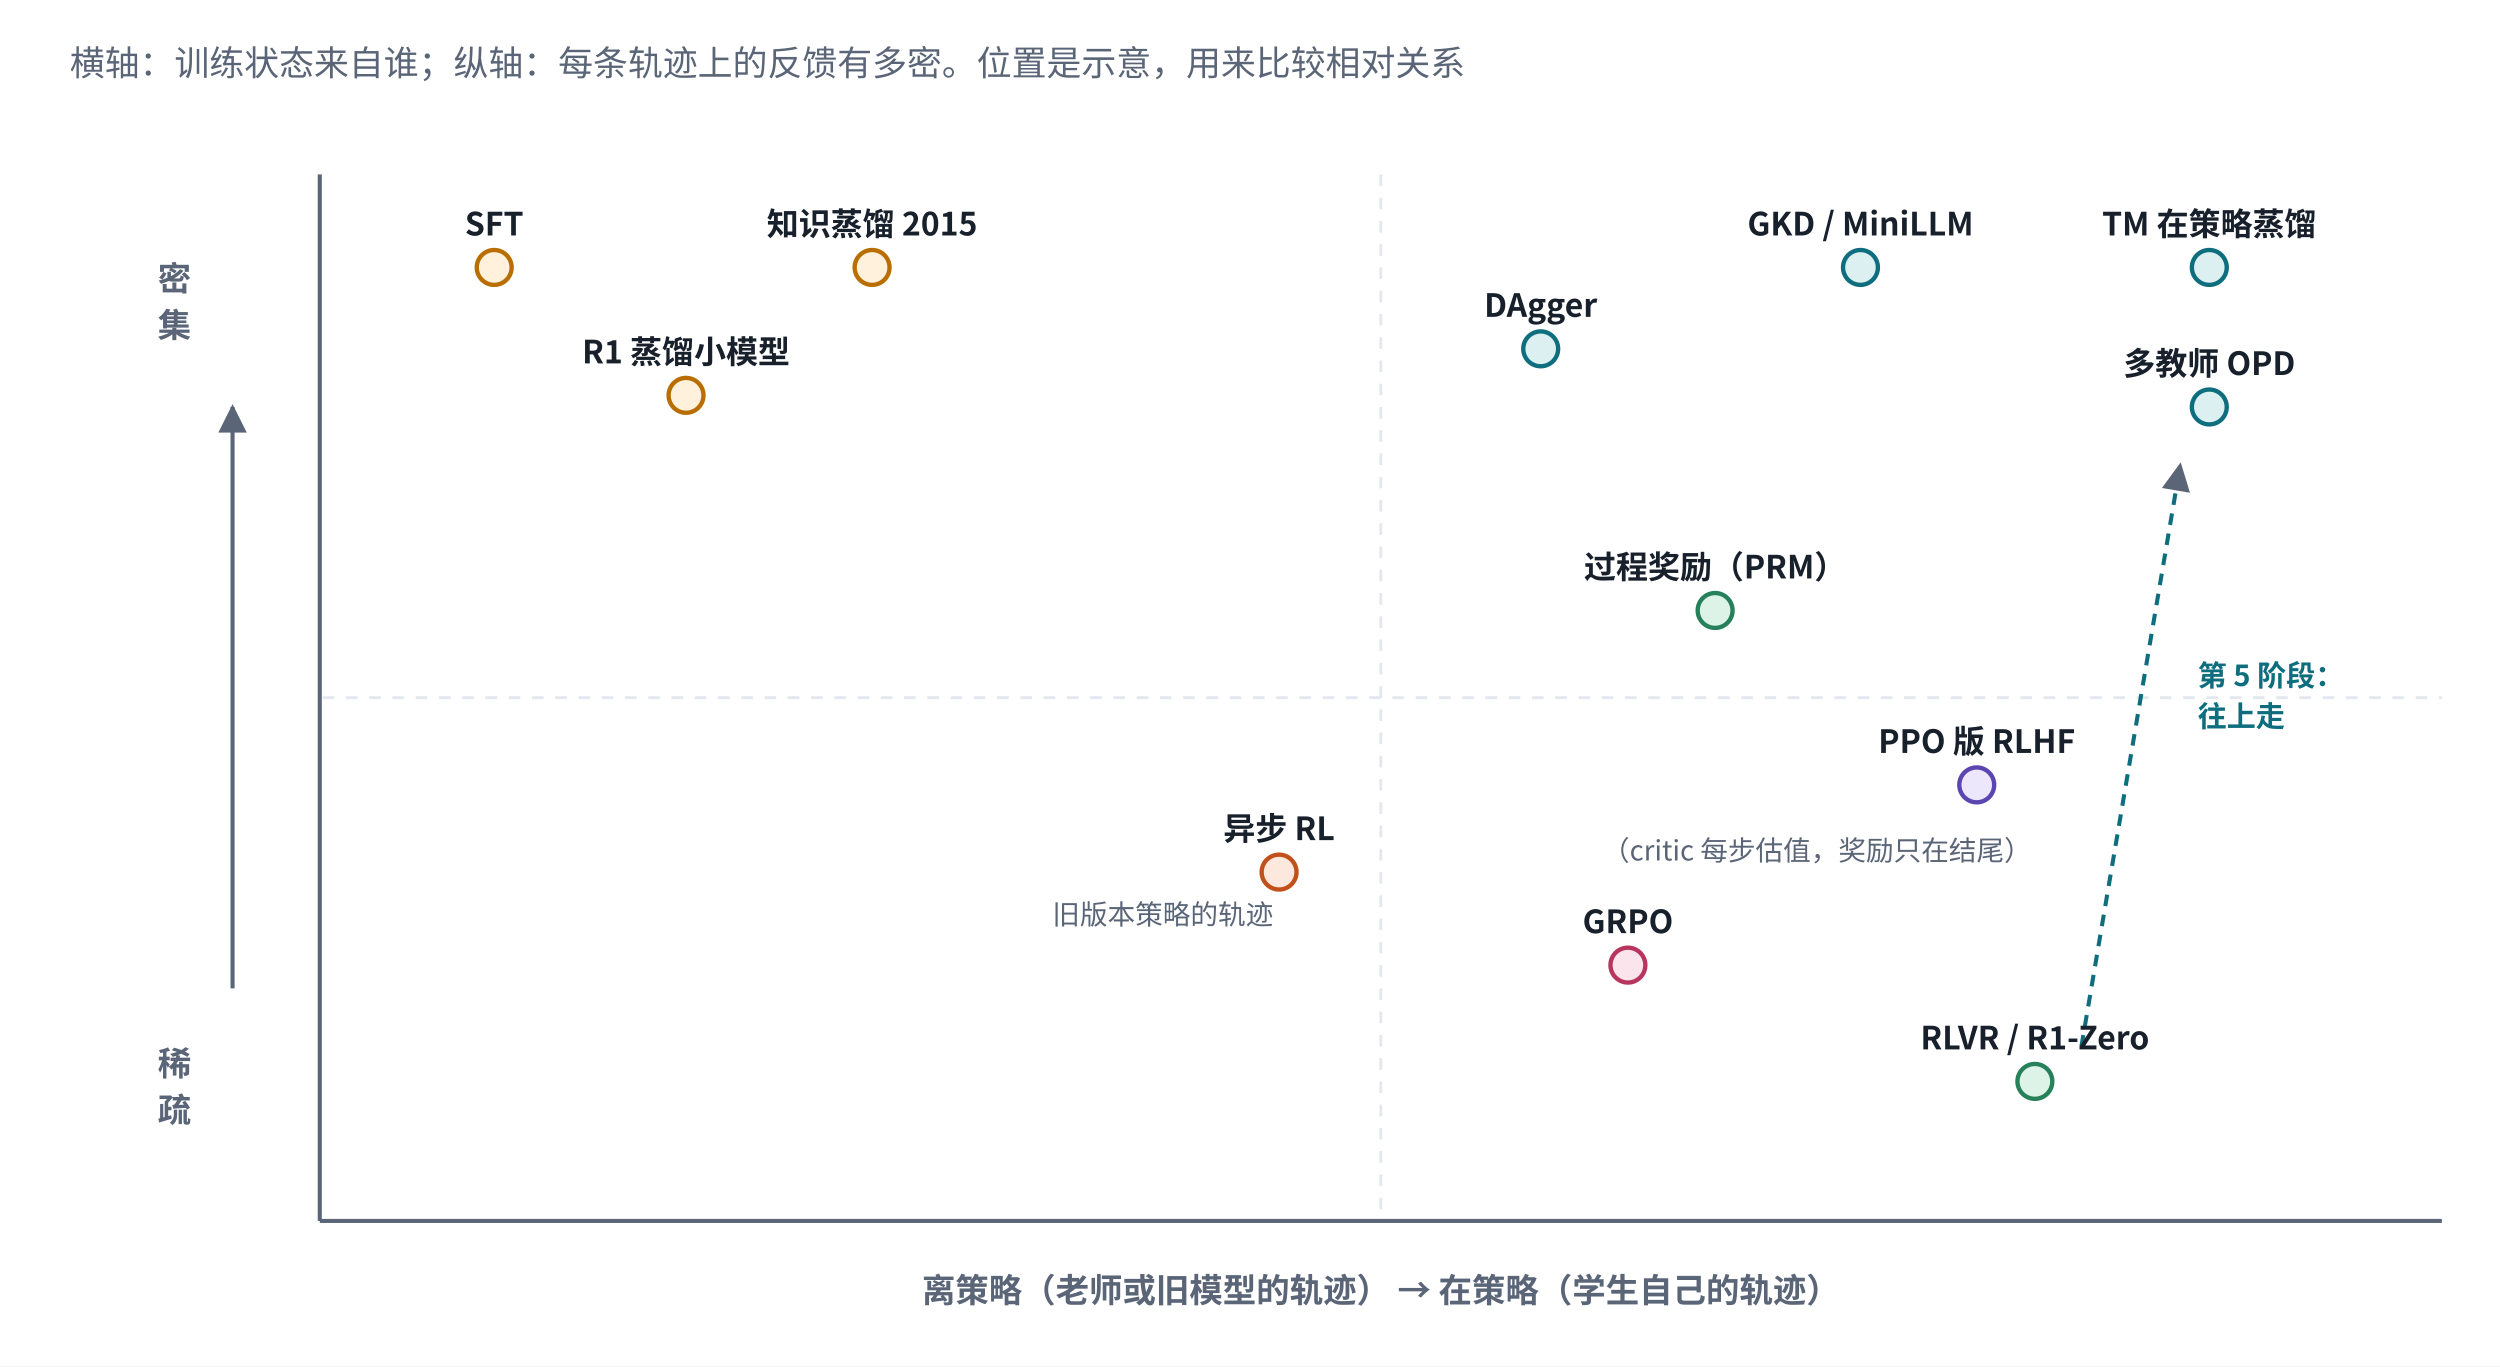
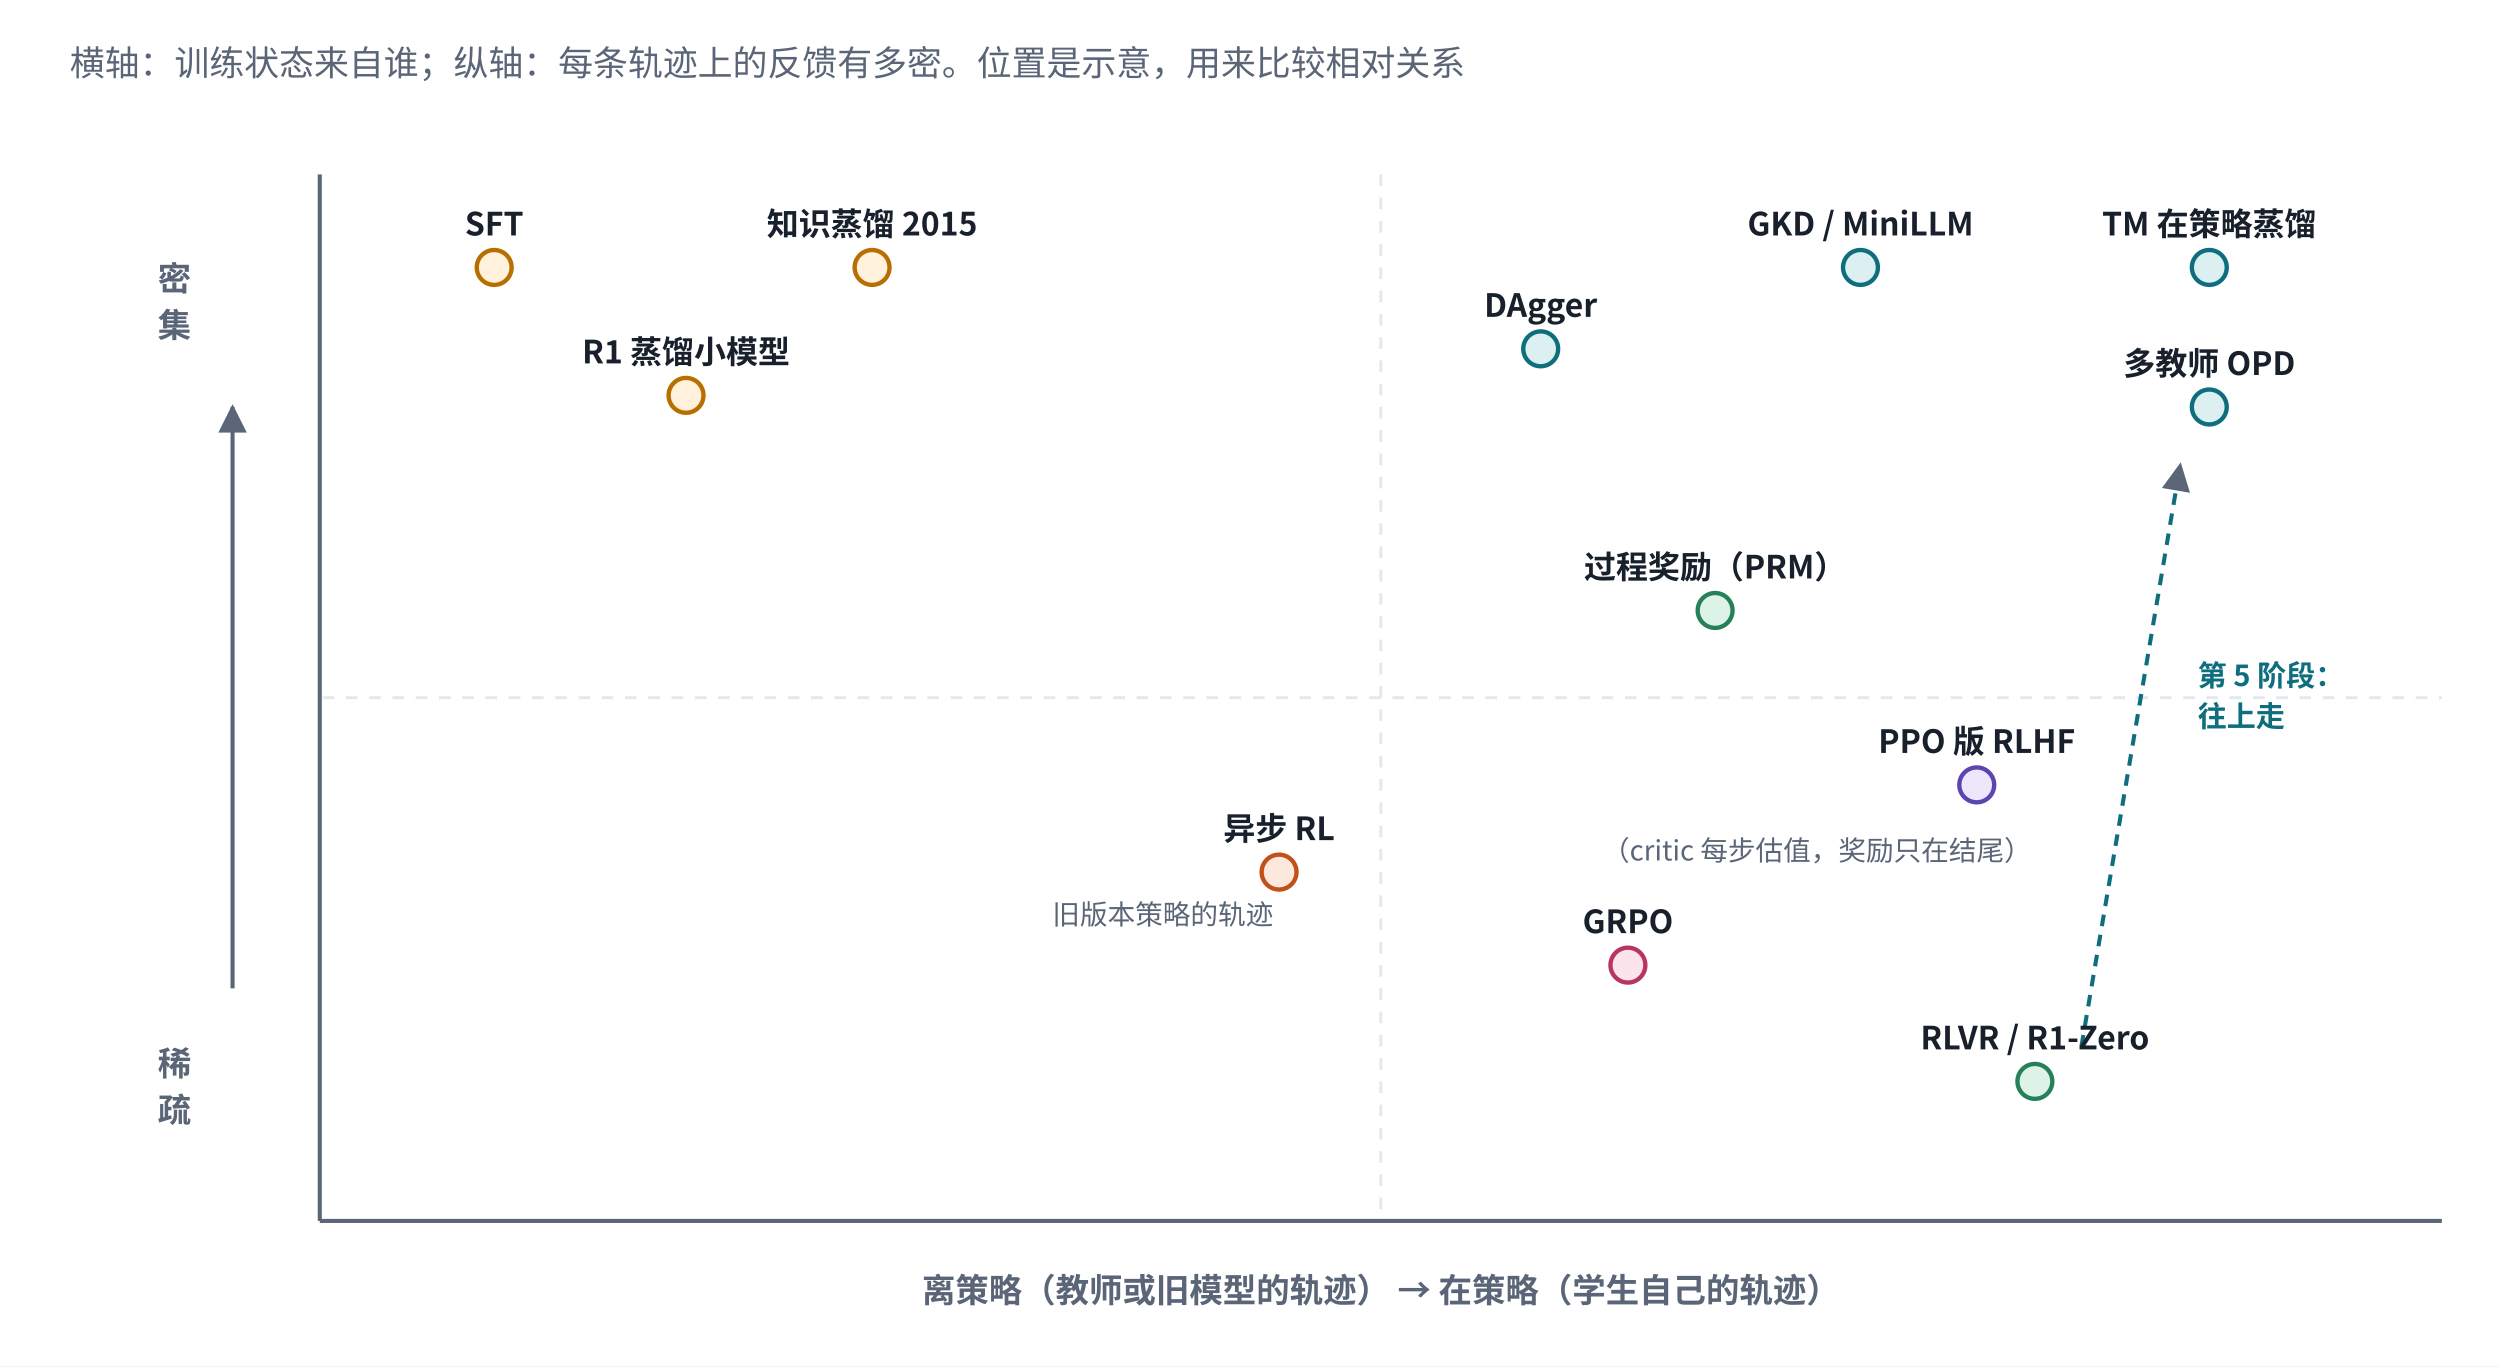
<svg xmlns="http://www.w3.org/2000/svg" viewBox="0 0 860 470" width="860" height="470" role="img" aria-label="两条共同轴上的方法">
  <defs>
    <marker id="ah-summaryaxes" viewBox="0 0 10 10" refX="9" refY="5" markerWidth="7" markerHeight="7" orient="auto-start-reverse">
      <path d="M0,0 L10,5 L0,10 z" fill="#5A6577" />
    </marker>
  </defs>
  <rect x="0" y="0" width="860" height="470" fill="#ffffff" />
  <line x1="110" y1="420" x2="840" y2="420" stroke="#5A6577" stroke-width="1.4" />
  <line x1="110" y1="420" x2="110" y2="60" stroke="#5A6577" stroke-width="1.4" />
  <path d="M80,340 L80,140" fill="none" stroke="#5A6577" stroke-width="1.4" marker-end="url(#ah-summaryaxes)" />
  <line x1="111" y1="240" x2="840" y2="240" stroke="#E3E7EE" stroke-width="1" stroke-dasharray="4 4" />
  <line x1="475" y1="60" x2="475" y2="419" stroke="#E3E7EE" stroke-width="1" stroke-dasharray="4 4" />
  <path d="M716,360 L750,160" fill="none" stroke="#0E6E7E" stroke-width="1.4" stroke-dasharray="4 3" marker-end="url(#ah-summaryaxes)" />
  <circle cx="170" cy="92" r="6" fill="#FFF1DC" stroke="#B86E00" stroke-width="1.5" />
  <circle cx="300" cy="92" r="6" fill="#FFF1DC" stroke="#B86E00" stroke-width="1.5" />
  <circle cx="236" cy="136" r="6" fill="#FFF1DC" stroke="#B86E00" stroke-width="1.5" />
  <circle cx="530" cy="120" r="6" fill="#DCEFF1" stroke="#0E6E7E" stroke-width="1.5" />
  <circle cx="640" cy="92" r="6" fill="#DCEFF1" stroke="#0E6E7E" stroke-width="1.5" />
  <circle cx="760" cy="92" r="6" fill="#DCEFF1" stroke="#0E6E7E" stroke-width="1.5" />
  <circle cx="760" cy="140" r="6" fill="#DCEFF1" stroke="#0E6E7E" stroke-width="1.5" />
  <circle cx="590" cy="210" r="6" fill="#DDF3E8" stroke="#26805A" stroke-width="1.5" />
  <circle cx="680" cy="270" r="6" fill="#ECE7FB" stroke="#5B45B0" stroke-width="1.5" />
  <circle cx="560" cy="332" r="6" fill="#FCE4EC" stroke="#B83560" stroke-width="1.5" />
  <circle cx="700" cy="372" r="6" fill="#DDF3E8" stroke="#26805A" stroke-width="1.5" />
  <circle cx="440" cy="300" r="6" fill="#FDE8DD" stroke="#C2501A" stroke-width="1.5" />
  <text x="24" y="26" text-anchor="start" font-size="12" font-weight="500" fill="#5A6577" font-family="PingFang SC, Noto Sans CJK SC, Microsoft YaHei, sans-serif">横轴：训练状态来自谁；纵轴：每条轨迹上的反馈有多密。位置是示意，用来比较相对关系</text>
-   <text x="475" y="448" text-anchor="middle" font-size="11.5" font-weight="600" fill="#5A6577" font-family="PingFang SC, Noto Sans CJK SC, Microsoft YaHei, sans-serif">离策略（老师或旧模型的轨迹） → 在策略（学生自己的轨迹）</text>
+   <text x="475" y="448" text-anchor="middle" font-size="11.5" font-weight="600" fill="#5A6577" font-family="PingFang SC, Noto Sans CJK SC, Microsoft YaHei, sans-serif">离策略（教师或旧模型的轨迹） → 在策略（学生自己的轨迹）</text>
  <text x="60" y="100" text-anchor="middle" font-size="11.5" font-weight="600" fill="#5A6577" font-family="PingFang SC, Noto Sans CJK SC, Microsoft YaHei, sans-serif">密</text>
  <text x="60" y="116" text-anchor="middle" font-size="11.5" font-weight="600" fill="#5A6577" font-family="PingFang SC, Noto Sans CJK SC, Microsoft YaHei, sans-serif">集</text>
  <text x="60" y="370" text-anchor="middle" font-size="11.5" font-weight="600" fill="#5A6577" font-family="PingFang SC, Noto Sans CJK SC, Microsoft YaHei, sans-serif">稀</text>
  <text x="60" y="386" text-anchor="middle" font-size="11.5" font-weight="600" fill="#5A6577" font-family="PingFang SC, Noto Sans CJK SC, Microsoft YaHei, sans-serif">疏</text>
  <text x="170" y="81" text-anchor="middle" font-size="11" font-weight="600" fill="#18202C" font-family="PingFang SC, Noto Sans CJK SC, Microsoft YaHei, sans-serif">SFT</text>
  <text x="300" y="81" text-anchor="middle" font-size="11" font-weight="600" fill="#18202C" font-family="PingFang SC, Noto Sans CJK SC, Microsoft YaHei, sans-serif">知识蒸馏 2015</text>
  <text x="236" y="125" text-anchor="middle" font-size="11" font-weight="600" fill="#18202C" font-family="PingFang SC, Noto Sans CJK SC, Microsoft YaHei, sans-serif">R1 蒸馏小模型</text>
  <text x="530" y="109" text-anchor="middle" font-size="11" font-weight="600" fill="#18202C" font-family="PingFang SC, Noto Sans CJK SC, Microsoft YaHei, sans-serif">DAgger</text>
  <text x="640" y="81" text-anchor="middle" font-size="11" font-weight="600" fill="#18202C" font-family="PingFang SC, Noto Sans CJK SC, Microsoft YaHei, sans-serif">GKD / MiniLLM</text>
  <text x="760" y="81" text-anchor="middle" font-size="11" font-weight="600" fill="#18202C" font-family="PingFang SC, Noto Sans CJK SC, Microsoft YaHei, sans-serif">TM 在策略蒸馏</text>
  <text x="760" y="129" text-anchor="middle" font-size="11" font-weight="600" fill="#18202C" font-family="PingFang SC, Noto Sans CJK SC, Microsoft YaHei, sans-serif">多教师 OPD</text>
  <text x="590" y="199" text-anchor="middle" font-size="11" font-weight="600" fill="#18202C" font-family="PingFang SC, Noto Sans CJK SC, Microsoft YaHei, sans-serif">过程奖励（PRM）</text>
  <text x="680" y="259" text-anchor="middle" font-size="11" font-weight="600" fill="#18202C" font-family="PingFang SC, Noto Sans CJK SC, Microsoft YaHei, sans-serif">PPO 版 RLHF</text>
  <text x="560" y="321" text-anchor="middle" font-size="11" font-weight="600" fill="#18202C" font-family="PingFang SC, Noto Sans CJK SC, Microsoft YaHei, sans-serif">GRPO</text>
  <text x="700" y="361" text-anchor="middle" font-size="11" font-weight="600" fill="#18202C" font-family="PingFang SC, Noto Sans CJK SC, Microsoft YaHei, sans-serif">RLVR / R1-Zero</text>
  <text x="440" y="289" text-anchor="middle" font-size="11" font-weight="600" fill="#18202C" font-family="PingFang SC, Noto Sans CJK SC, Microsoft YaHei, sans-serif">异步 RL</text>
  <text x="625" y="296" text-anchor="middle" font-size="9.5" font-weight="400" fill="#5A6577" font-family="PingFang SC, Noto Sans CJK SC, Microsoft YaHei, sans-serif">（critic 每步估值，奖励只在结尾）</text>
  <text x="400" y="318" text-anchor="middle" font-size="9.5" font-weight="400" fill="#5A6577" font-family="PingFang SC, Noto Sans CJK SC, Microsoft YaHei, sans-serif">旧版本策略的轨迹</text>
  <text x="756" y="236" text-anchor="start" font-size="10" font-weight="600" fill="#0E6E7E" font-family="PingFang SC, Noto Sans CJK SC, Microsoft YaHei, sans-serif">第 5 阶段：</text>
  <text x="756" y="250" text-anchor="start" font-size="10" font-weight="600" fill="#0E6E7E" font-family="PingFang SC, Noto Sans CJK SC, Microsoft YaHei, sans-serif">往上走</text>
</svg>
